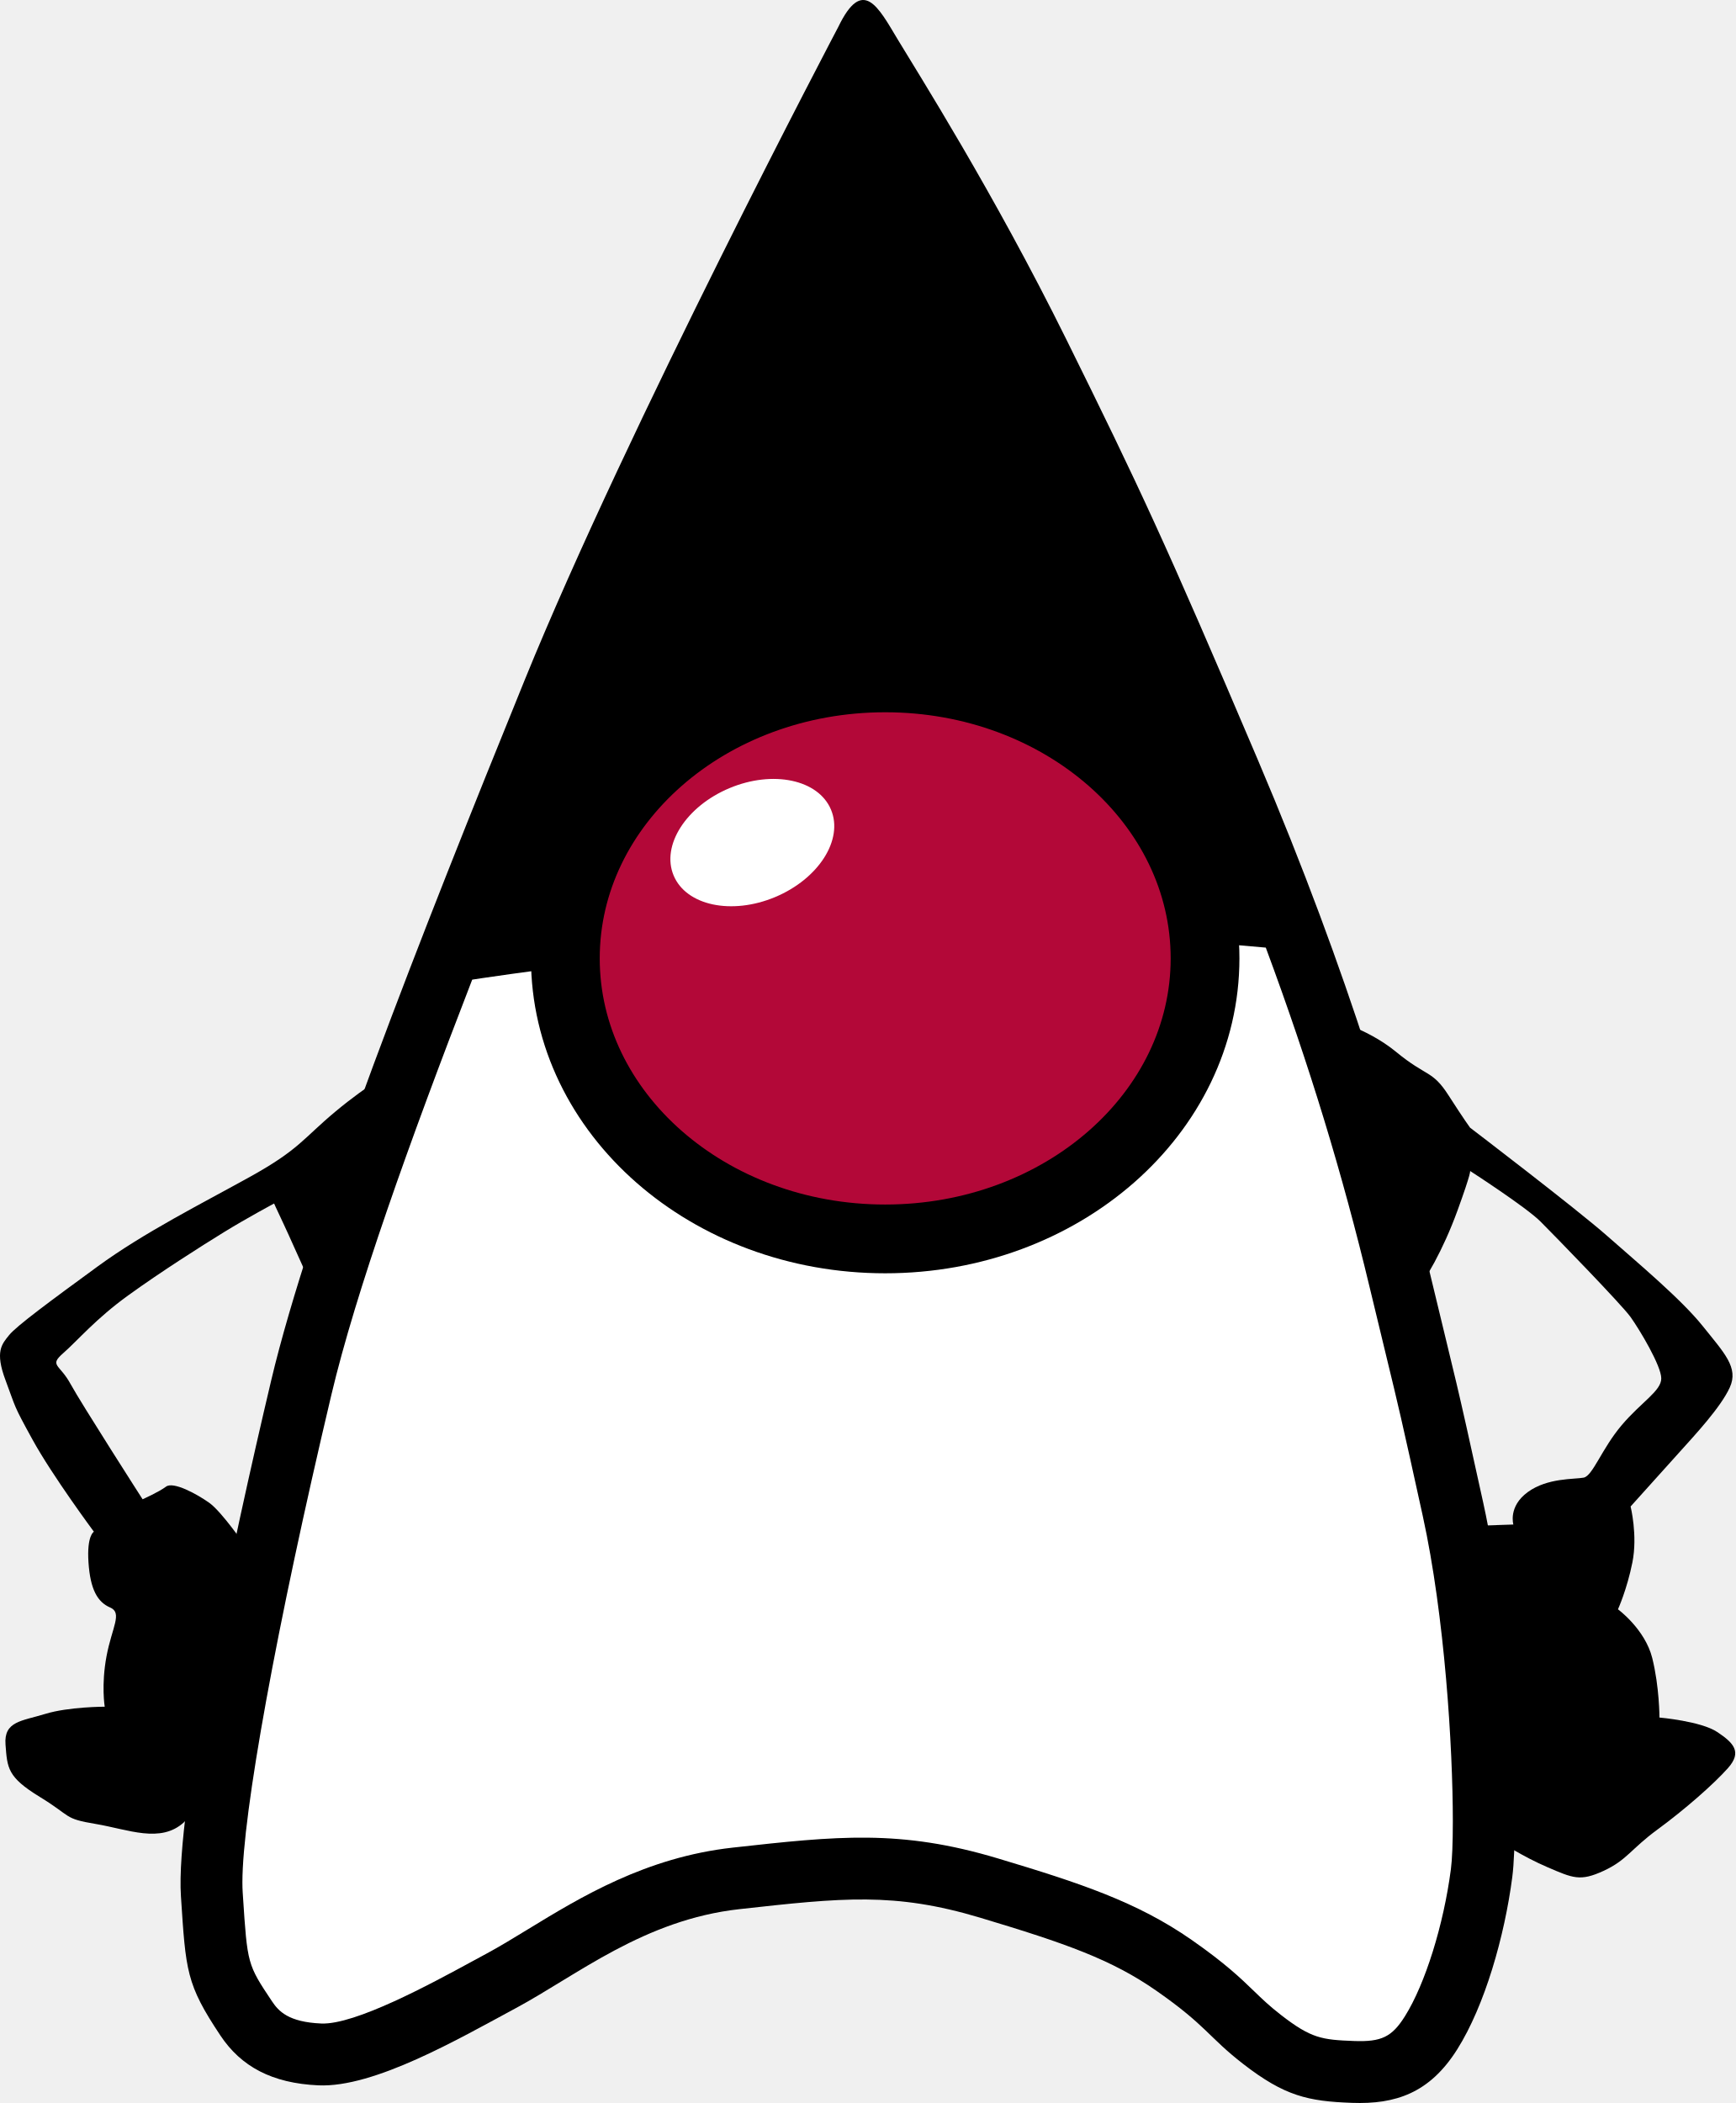
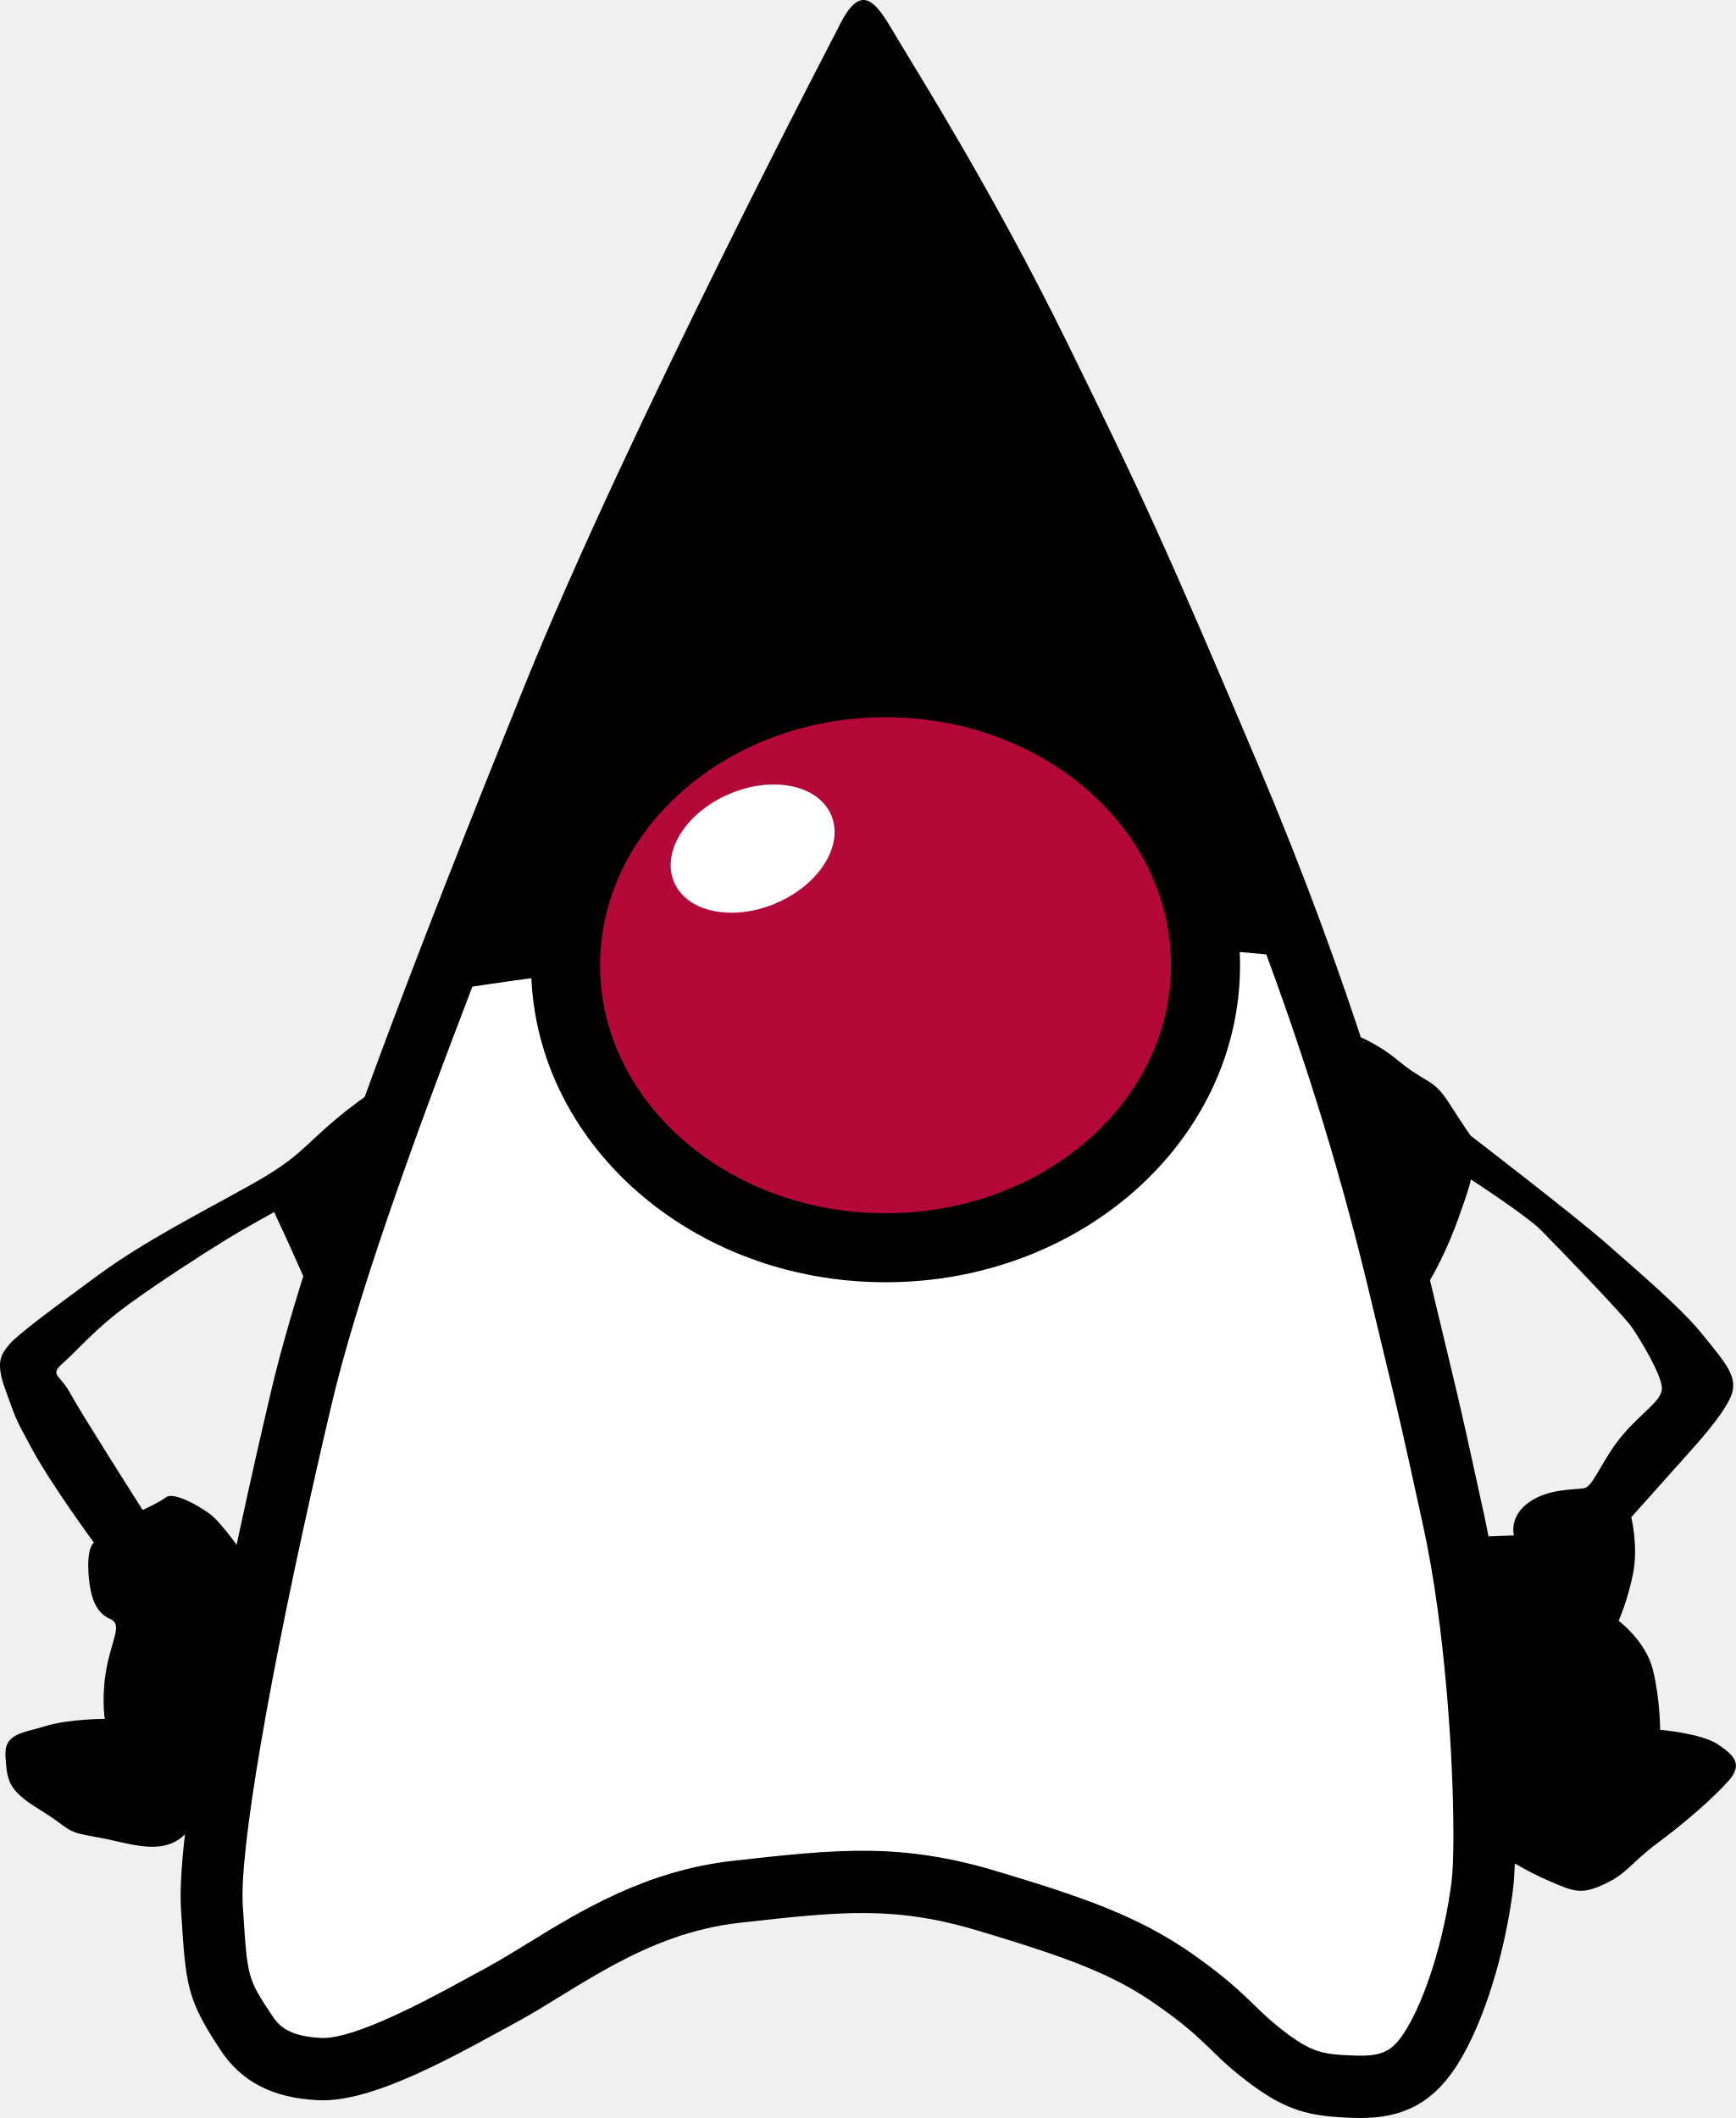
- <svg xmlns="http://www.w3.org/2000/svg" version="1.1" id="Layer_1" x="0px" y="0px" width="403.798" height="489.314" viewBox="0 0 403.798 489.314" enable-background="new 0 0 612 792" xml:space="preserve">
+ <svg xmlns="http://www.w3.org/2000/svg" version="1.1" id="Layer_1" x="0px" y="0px" width="401.026" height="489.314" viewBox="0 0 401.026 489.314" enable-background="new 0 0 612 792" xml:space="preserve">
  <defs id="defs17" />
-   <path d="m 195.105,6.205 c 0,0 -49,93 -73,152 -24,59 -50,125 -59,163 -9,38 -22.31,100.002 -21,120 1.143,17.454 1.205,20.431 9.204,32.432 4.795,7.193 11.988,11.09 22.796,11.568 12.987,0.575 32.587,-10.781 46,-18 14.222,-7.654 29.807,-20.542 52,-23 23.875,-2.645 36,-4 56,2 20,6 30.6,9.75 41,17 11.66,8.128 12.078,10.732 20.18,17.014 9.682,7.505 15.1,8.682 25.291,9.06 10.191,0.378 18.117,-2.265 24.535,-12.456 6.416,-10.191 11.004,-26.263 12.803,-40.049 1.617,-12.386 0.031,-56.205 -6.764,-87.157 -6.795,-30.952 -5.66,-25.289 -12.455,-53.6 -6.795,-28.311 -18.496,-68.699 -40.012,-119.279 -21.516,-50.58 -27.555,-63.415 -44.541,-97.764 -16.986,-34.349 -34.727,-62.282 -39.256,-69.831 -4.531,-7.55 -8.119,-14.639 -13.781,-2.938 z" id="path2" />
-   <path fill="#ffffff" d="m 294.558,220.486 c -40.479,-3.615 -35.811,-2.775 -80.758,-1.937 -50.206,0.937 -103.914,9.39 -103.914,9.39 -14.784,38.199 -27.105,72.67 -32.769,96.584 -12.759,53.872 -20.709,97.565 -20.709,113.463 0,0.837 0.022,1.598 0.066,2.277 l 0.061,0.933 c 1.038,15.874 1.038,15.874 6.756,24.454 1.549,2.324 3.839,4.832 11.45,5.169 7.885,0.349 25.481,-9.208 34.934,-14.343 l 3.604,-1.951 c 2.974,-1.602 6.176,-3.556 9.566,-5.625 12.241,-7.472 27.475,-16.771 47.673,-19.008 24.326,-2.694 38.944,-4.313 61.723,2.52 18.949,5.686 32.326,10.077 45.096,18.979 7.795,5.434 11.367,8.884 14.52,11.929 1.893,1.828 3.527,3.407 6.25,5.519 7.027,5.448 9.502,5.771 17,6.05 6.367,0.235 8.797,-0.944 11.816,-5.739 4.709,-7.48 9.014,-21.24 10.709,-34.239 0.289,-2.214 0.451,-6.104 0.451,-11.147 0,-17.17 -1.875,-47.714 -7,-71.059 -5.059,-23.039 -5.654,-25.494 -8.52,-37.294 l -3.873,-16.033 c -6.283,-26.184 -13.923,-51.39 -24.132,-78.892 z" id="path4" />
-   <path d="m 92.362,248.528 c 0,0 -6.715,3.778 -14.27,10.073 -7.555,6.295 -8.395,8.813 -19.727,15.109 -11.332,6.296 -24.763,13.012 -35.676,20.986 -10.913,7.974 -18.888,13.851 -20.566,15.949 -1.678,2.098 -3.357,3.778 -0.839,10.493 2.518,6.715 1.679,5.456 6.296,13.851 4.617,8.395 14.27,21.405 14.27,21.405 0,0 -1.678,0.841 -1.259,7.136 0.419,6.295 2.099,9.232 5.037,10.492 2.938,1.26 0.42,4.618 -0.839,11.333 -1.259,6.715 -0.42,11.752 -0.42,11.752 0,0 -8.394,0 -13.851,1.679 -5.457,1.679 -9.653,1.678 -9.234,7.135 0.419,5.457 0.42,7.555 7.975,12.172 7.555,4.617 5.456,5.036 13.011,6.296 7.555,1.26 15.11,4.616 20.566,-0.42 5.456,-5.036 14.27,-64.217 14.27,-64.217 0,0 -5.456,-7.975 -8.394,-10.073 -2.938,-2.098 -8.394,-5.037 -10.073,-3.777 -1.679,1.26 -5.457,2.938 -5.457,2.938 0,0 -14.27,-22.245 -16.789,-26.862 -2.519,-4.617 -5.036,-4.196 -1.679,-7.135 3.357,-2.939 7.555,-7.976 15.11,-13.432 7.555,-5.456 16.788,-11.331 22.245,-14.689 5.457,-3.358 11.752,-6.716 11.752,-6.716 0,0 -1.259,-2.518 2.099,4.617 3.358,7.135 6.296,14.69 7.975,15.949 1.679,1.259 13.431,-38.194 13.431,-38.194 z" id="path6" />
-   <path d="m 308.517,236.776 c 0,0 9.234,2.098 16.369,7.975 7.135,5.876 8.395,4.195 12.172,10.072 3.777,5.877 5.037,7.556 5.037,7.556 0,0 24.762,18.887 31.898,25.183 7.135,6.296 17.207,14.69 22.244,20.986 5.037,6.296 8.395,9.654 6.297,14.271 -2.1,4.616 -7.975,10.912 -11.752,15.109 -3.777,4.197 -11.332,12.592 -11.332,12.592 0,0 1.678,6.717 0.418,13.012 -1.258,6.295 -3.357,10.912 -3.357,10.912 0,0 6.297,4.616 7.975,11.332 1.68,6.716 1.68,13.852 1.68,13.852 0,0 9.654,0.839 13.432,3.357 3.778,2.518 5.875,4.617 2.518,8.395 -3.357,3.778 -10.072,9.654 -16.369,14.271 -6.295,4.616 -7.135,7.135 -12.592,9.653 -5.455,2.519 -7.135,1.678 -13.012,-0.84 -5.875,-2.518 -10.912,-5.876 -10.912,-5.876 l -9.654,-73.45 12.592,-0.42 c 0,0 -1.258,-4.196 3.359,-7.555 4.615,-3.358 10.912,-2.939 13.01,-3.358 2.1,-0.419 4.199,-6.716 8.814,-12.172 4.617,-5.456 9.234,-7.974 9.234,-10.912 0,-2.938 -5.037,-11.332 -7.135,-14.271 -2.1,-2.938 -17.629,-18.888 -20.986,-22.245 -3.357,-3.357 -16.369,-11.752 -16.369,-11.752 0,0 0.42,-10e-4 -2.938,9.233 -3.359,9.234 -7.555,16.37 -10.074,19.308 -2.518,2.938 -22.244,-64.217 -22.244,-64.217" id="path8" />
-   <ellipse fill="#b30838" stroke="#000000" stroke-width="16" cx="205.991" cy="222.994" rx="74.43" ry="65.268" id="ellipse10" />
-   <ellipse transform="rotate(-22.70581)" fill="#ffffff" cx="85.827" cy="248.433" rx="19.849" ry="13.741" id="ellipse12" style="stroke-width:1" />
+   <path d="m 193.765,6.205 c 0,0 -48.664,93 -72.499,152 -23.835,59 -49.657,125 -58.595,163 -8.938,38 -22.157,100.002 -20.856,120 1.135,17.454 1.197,20.431 9.141,32.432 4.762,7.193 11.906,11.09 22.639,11.568 12.898,0.575 32.363,-10.781 45.684,-18 14.124,-7.654 29.602,-20.542 51.643,-23 23.711,-2.645 35.753,-4 55.615,2 19.863,6 30.39,9.75 40.718,17 11.58,8.128 11.995,10.732 20.041,17.014 9.616,7.505 14.996,8.682 25.117,9.06 10.121,0.378 17.993,-2.265 24.367,-12.456 6.372,-10.191 10.928,-26.263 12.715,-40.049 1.606,-12.386 0.031,-56.205 -6.718,-87.157 -6.748,-30.952 -5.621,-25.289 -12.369,-53.6 -6.748,-28.311 -18.369,-68.699 -39.737,-119.279 -21.368,-50.58 -27.366,-63.415 -44.235,-97.764 -16.869,-34.349 -34.489,-62.282 -38.986,-69.831 -4.5,-7.55 -8.063,-14.639 -13.686,-2.938 z" id="path2" style="stroke-width:0.997" />
+   <path fill="#ffffff" d="m 292.536,220.486 c -40.201,-3.615 -35.565,-2.775 -80.204,-1.937 -49.861,0.937 -103.201,9.39 -103.201,9.39 -14.682,38.199 -26.919,72.67 -32.544,96.584 -12.671,53.872 -20.567,97.565 -20.567,113.463 0,0.837 0.022,1.598 0.066,2.277 l 0.061,0.933 c 1.031,15.874 1.031,15.874 6.71,24.454 1.538,2.324 3.813,4.832 11.371,5.169 7.831,0.349 25.306,-9.208 34.694,-14.343 l 3.579,-1.951 c 2.954,-1.602 6.134,-3.556 9.5,-5.625 12.157,-7.472 27.286,-16.771 47.346,-19.008 24.159,-2.694 38.677,-4.313 61.299,2.52 18.819,5.686 32.104,10.077 44.786,18.979 7.741,5.434 11.289,8.884 14.42,11.929 1.88,1.828 3.503,3.407 6.207,5.519 6.979,5.448 9.437,5.771 16.883,6.05 6.323,0.235 8.737,-0.944 11.735,-5.739 4.677,-7.48 8.952,-21.24 10.635,-34.239 0.287,-2.214 0.448,-6.104 0.448,-11.147 0,-17.17 -1.862,-47.714 -6.952,-71.059 -5.024,-23.039 -5.615,-25.494 -8.462,-37.294 l -3.846,-16.033 c -6.24,-26.184 -13.827,-51.39 -23.966,-78.892 z" id="path4" style="stroke-width:0.997" />
+   <path d="m 91.728,248.528 c 0,0 -6.669,3.778 -14.172,10.073 -7.503,6.295 -8.337,8.813 -19.592,15.109 -11.254,6.296 -24.593,13.012 -35.431,20.986 -10.838,7.974 -18.758,13.851 -20.425,15.949 -1.666,2.098 -3.334,3.778 -0.833,10.493 2.501,6.715 1.667,5.456 6.253,13.851 4.585,8.395 14.172,21.405 14.172,21.405 0,0 -1.666,0.841 -1.25,7.136 0.416,6.295 2.085,9.232 5.002,10.492 2.918,1.26 0.417,4.618 -0.833,11.333 -1.25,6.715 -0.417,11.752 -0.417,11.752 0,0 -8.336,0 -13.756,1.679 -5.42,1.679 -9.587,1.678 -9.171,7.135 0.416,5.457 0.417,7.555 7.92,12.172 7.503,4.617 5.419,5.036 12.922,6.296 7.503,1.26 15.006,4.616 20.425,-0.42 5.419,-5.036 14.172,-64.217 14.172,-64.217 0,0 -5.419,-7.975 -8.336,-10.073 -2.918,-2.098 -8.336,-5.037 -10.004,-3.777 -1.667,1.26 -5.42,2.938 -5.42,2.938 0,0 -14.172,-22.245 -16.674,-26.862 -2.502,-4.617 -5.001,-4.196 -1.667,-7.135 3.334,-2.939 7.503,-7.976 15.006,-13.432 7.503,-5.456 16.673,-11.331 22.092,-14.689 5.42,-3.358 11.671,-6.716 11.671,-6.716 0,0 -1.25,-2.518 2.085,4.617 3.335,7.135 6.253,14.69 7.92,15.949 1.667,1.259 13.339,-38.194 13.339,-38.194 z" id="path6" style="stroke-width:0.997" />
+   <path d="m 306.399,236.776 c 0,0 9.171,2.098 16.257,7.975 7.086,5.876 8.337,4.195 12.088,10.072 3.751,5.877 5.002,7.556 5.002,7.556 0,0 24.592,18.887 31.679,25.183 7.086,6.296 17.089,14.69 22.091,20.986 5.002,6.296 8.337,9.654 6.254,14.271 -2.086,4.616 -7.92,10.912 -11.671,15.109 -3.751,4.197 -11.254,12.592 -11.254,12.592 0,0 1.666,6.717 0.415,13.012 -1.249,6.295 -3.334,10.912 -3.334,10.912 0,0 6.254,4.616 7.92,11.332 1.668,6.716 1.668,13.852 1.668,13.852 0,0 9.588,0.839 13.34,3.357 3.752,2.518 5.835,4.617 2.501,8.395 -3.334,3.778 -10.003,9.654 -16.257,14.271 -6.252,4.616 -7.086,7.135 -12.506,9.653 -5.418,2.519 -7.086,1.678 -12.923,-0.84 -5.835,-2.518 -10.837,-5.876 -10.837,-5.876 l -9.588,-73.45 12.506,-0.42 c 0,0 -1.249,-4.196 3.336,-7.555 4.583,-3.358 10.837,-2.939 12.921,-3.358 2.086,-0.419 4.17,-6.716 8.753,-12.172 4.585,-5.456 9.171,-7.974 9.171,-10.912 0,-2.938 -5.002,-11.332 -7.086,-14.271 -2.086,-2.938 -17.508,-18.888 -20.842,-22.245 -3.334,-3.357 -16.257,-11.752 -16.257,-11.752 0,0 0.417,-10e-4 -2.918,9.233 -3.336,9.234 -7.503,16.37 -10.005,19.308 -2.501,2.938 -22.091,-64.217 -22.091,-64.217" id="path8" style="stroke-width:0.997" />
+   <ellipse fill="#b30838" stroke="#000000" stroke-width="15.945" cx="204.577" cy="222.994" rx="73.919" ry="65.268" id="ellipse10" />
+   <ellipse transform="matrix(0.9215469,-0.388267,0.3837407,0.9234409,0,0)" fill="#ffffff" cx="85.326" cy="248.179" rx="19.733" ry="13.727" id="ellipse12" style="stroke-width:0.997" />
</svg>
